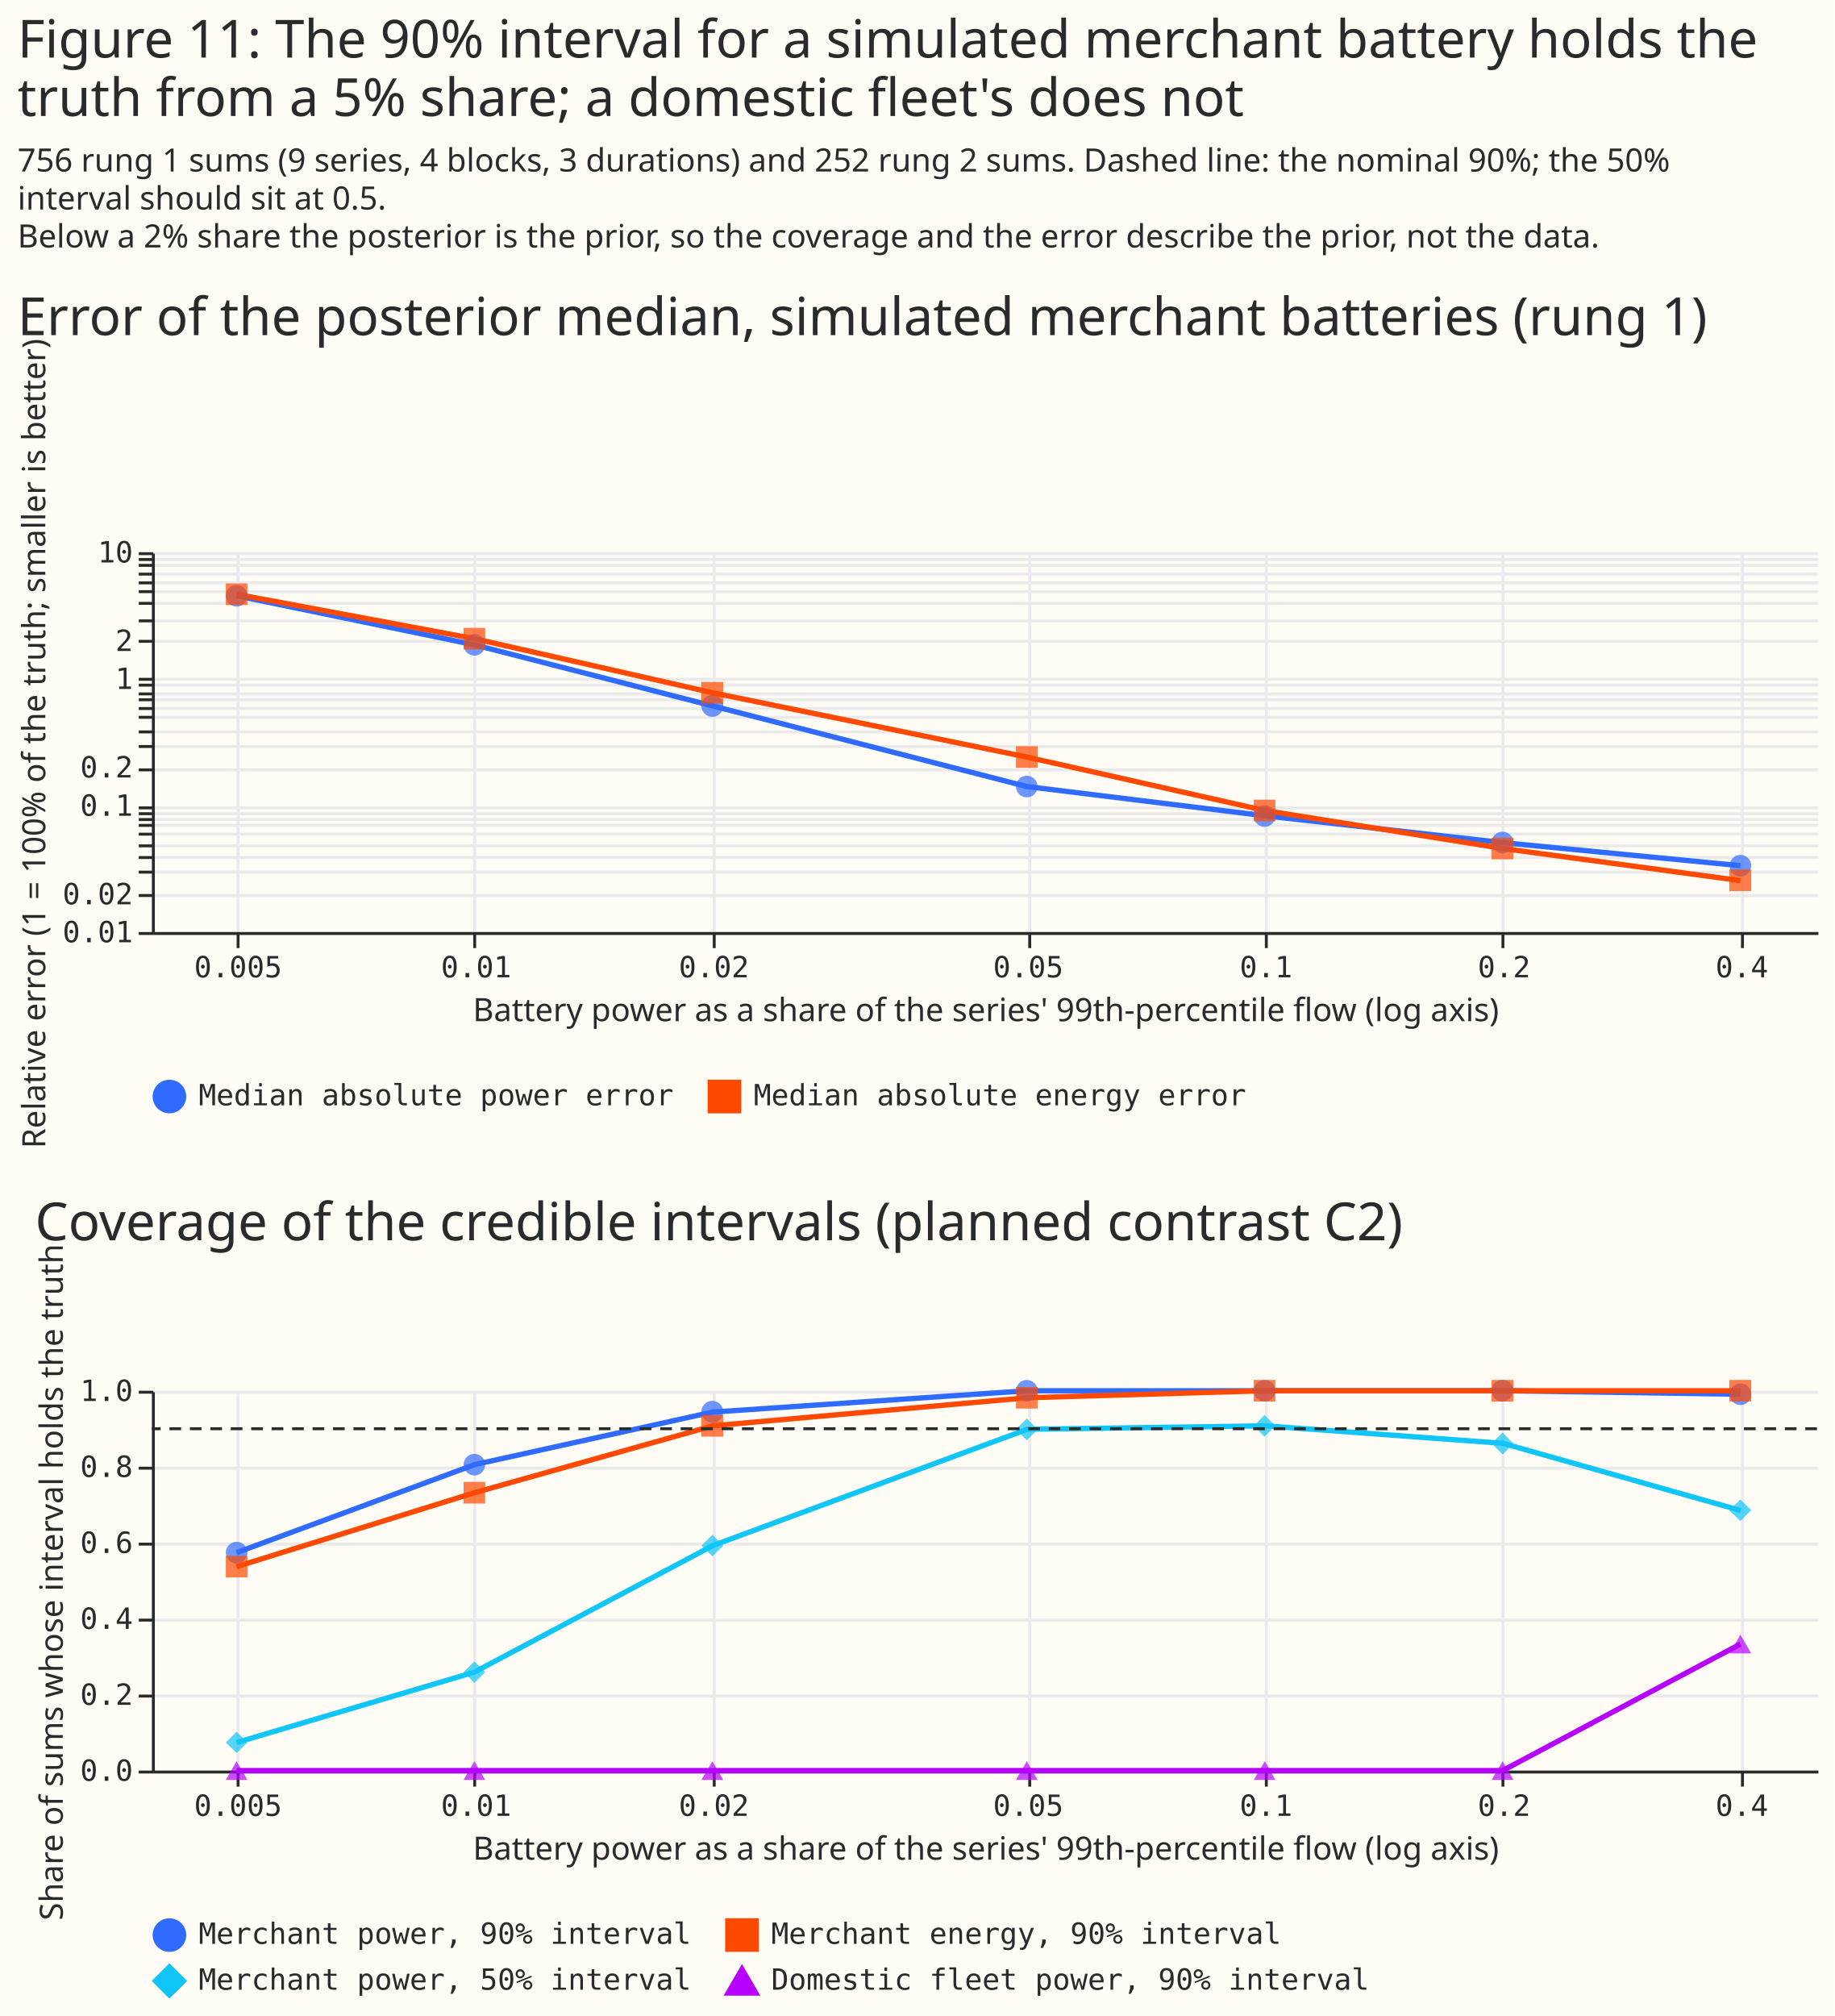
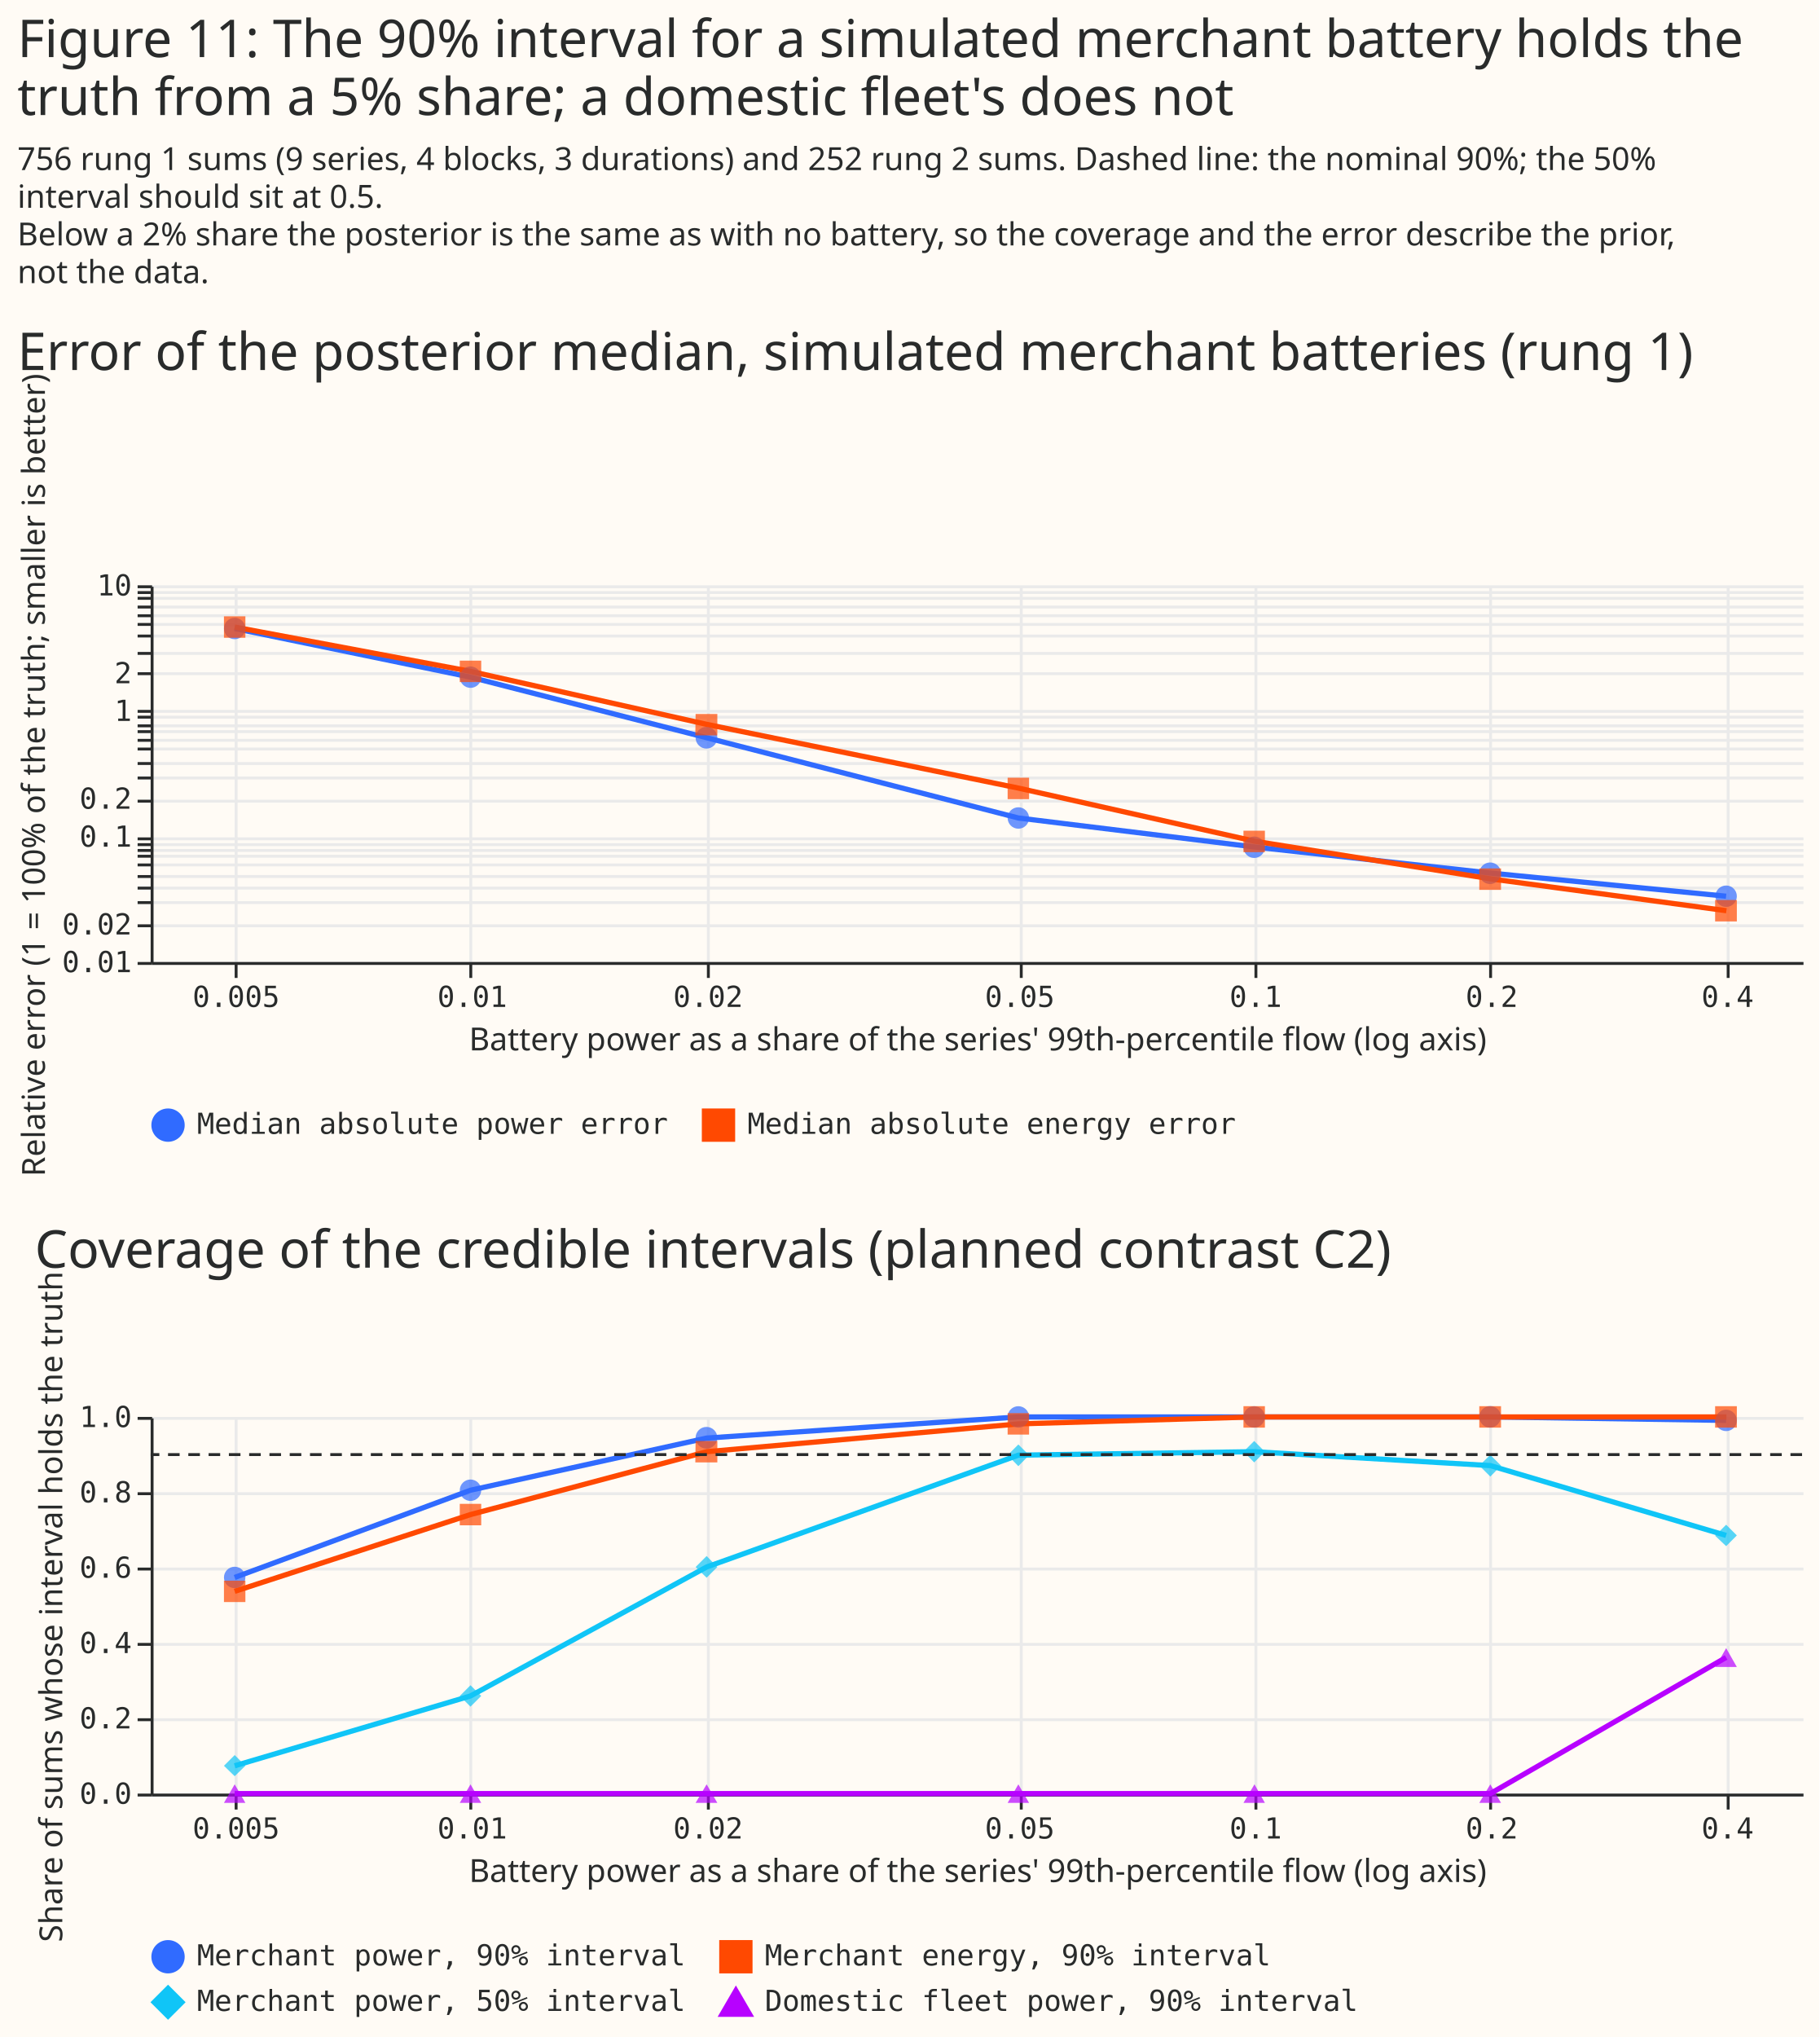
- <svg xmlns="http://www.w3.org/2000/svg" width="628" height="690" class="marks" viewBox="0 0 628 690">
-   <path fill="#fffbf5" d="M0 0h628v690H0z" />
+ <svg xmlns="http://www.w3.org/2000/svg" width="628" height="703" class="marks" viewBox="0 0 628 703">
+   <path fill="#fffbf5" d="M0 0h628v703H0z" />
  <g fill="none" stroke-miterlimit="10" aria-roledescription="group mark container" class="mark-group role-frame root">
-     <path d="M52 189h570z" aria-hidden="true" class="background" />
+     <path d="M52 202h570z" aria-hidden="true" class="background" />
    <g aria-roledescription="group mark container" class="mark-group role-scope concat_0_group">
-       <path fill="#fffbf5" d="M52 189h570v130H52Z" aria-hidden="true" class="background" />
+       <path fill="#fffbf5" d="M52 202h570v130H52Z" aria-hidden="true" class="background" />
      <g aria-hidden="true" class="mark-group role-axis">
-         <path stroke="#eaeaea" d="M81.5 189.5v130m81-130v130m82-130v130m108-130v130m81-130v130m81-130v130m82-130v130" class="mark-rule role-axis-grid" pointer-events="none" />
+         <path stroke="#eaeaea" d="M81.5 202.5v130m81-130v130m82-130v130m108-130v130m81-130v130m81-130v130m82-130v130" class="mark-rule role-axis-grid" pointer-events="none" />
      </g>
      <g aria-hidden="true" class="mark-group role-axis">
-         <path stroke="#eaeaea" d="M52.5 319.5h570m-570-13h570m-570-8h570m-570-5h570m-570-4h570m-570-4h570m-570-3h570m-570-2h570m-570-2h570m-570-2h570m-570-13h570m-570-8h570m-570-5h570m-570-5h570m-570-3h570m-570-3h570m-570-2h570m-570-3h570m-570-2h570m-570-13h570m-570-7h570m-570-6h570m-570-4h570m-570-3h570m-570-3h570m-570-3h570m-570-2h570m-570-2h570" class="mark-rule role-axis-grid" pointer-events="none" />
+         <path stroke="#eaeaea" d="M52.5 332.5h570m-570-13h570m-570-8h570m-570-5h570m-570-4h570m-570-4h570m-570-3h570m-570-2h570m-570-2h570m-570-2h570m-570-13h570m-570-8h570m-570-5h570m-570-5h570m-570-3h570m-570-3h570m-570-2h570m-570-3h570m-570-2h570m-570-13h570m-570-7h570m-570-6h570m-570-4h570m-570-3h570m-570-3h570m-570-3h570m-570-2h570m-570-2h570" class="mark-rule role-axis-grid" pointer-events="none" />
      </g>
      <g aria-label="X-axis titled 'Battery power as a share of the series' 99th-percentile flow (log axis)' for a log scale with values from 0.00390625 to 0.5" aria-roledescription="axis" class="mark-group role-axis" pointer-events="none">
-         <path stroke="#292b2b" d="M81.5 319.5v5m81-5v5m82-5v5m108-5v5m81-5v5m81-5v5m82-5v5" class="mark-rule role-axis-tick" />
+         <path stroke="#292b2b" d="M81.5 332.5v5m81-5v5m82-5v5m108-5v5m81-5v5m81-5v5m82-5v5" class="mark-rule role-axis-tick" />
        <g fill="#292b2b" class="mark-text role-axis-label" font-family="Matter Semi Mono, Roboto Mono, monospace" font-size="10" text-anchor="middle">
-           <text transform="translate(81.5 334.5)">0.005</text>
-           <text transform="translate(163 334.5)">0.01</text>
-           <text transform="translate(244.4 334.5)">0.02</text>
-           <text transform="translate(352 334.5)">0.05</text>
-           <text transform="translate(433.4 334.5)">0.1</text>
-           <text transform="translate(514.9 334.5)">0.2</text>
-           <text transform="translate(596.3 334.5)">0.4</text>
+           <text transform="translate(81.5 347.5)">0.005</text>
+           <text transform="translate(163 347.5)">0.01</text>
+           <text transform="translate(244.4 347.5)">0.02</text>
+           <text transform="translate(352 347.5)">0.05</text>
+           <text transform="translate(433.4 347.5)">0.1</text>
+           <text transform="translate(514.9 347.5)">0.2</text>
+           <text transform="translate(596.3 347.5)">0.4</text>
        </g>
-         <path stroke="#292b2b" d="M52.5 319.5h570" class="mark-rule role-axis-domain" />
-         <text fill="#292b2b" class="mark-text role-axis-title" font-family="Matter XH, DM Sans, sans-serif" font-size="11" text-anchor="middle" transform="translate(337.5 349.5)">Battery power as a share of the series' 99th-percentile flow (log axis)</text>
+         <path stroke="#292b2b" d="M52.5 332.5h570" class="mark-rule role-axis-domain" />
+         <text fill="#292b2b" class="mark-text role-axis-title" font-family="Matter XH, DM Sans, sans-serif" font-size="11" text-anchor="middle" transform="translate(337.5 362.5)">Battery power as a share of the series' 99th-percentile flow (log axis)</text>
      </g>
      <g aria-label="Y-axis titled 'Relative error (1 = 100% of the truth; smaller is better)' for a log scale with values from 0.01 to 10" aria-roledescription="axis" class="mark-group role-axis" pointer-events="none">
-         <path stroke="#292b2b" d="M52.5 319.5h-5m5-13h-5m5-8h-5m5-5h-5m5-4h-5m5-4h-5m5-3h-5m5-2h-5m5-2h-5m5-2h-5m5-13h-5m5-8h-5m5-5h-5m5-5h-5m5-3h-5m5-3h-5m5-2h-5m5-3h-5m5-2h-5m5-13h-5m5-7h-5m5-6h-5m5-4h-5m5-3h-5m5-3h-5m5-3h-5m5-2h-5m5-2h-5" class="mark-rule role-axis-tick" />
+         <path stroke="#292b2b" d="M52.5 332.5h-5m5-13h-5m5-8h-5m5-5h-5m5-4h-5m5-4h-5m5-3h-5m5-2h-5m5-2h-5m5-2h-5m5-13h-5m5-8h-5m5-5h-5m5-5h-5m5-3h-5m5-3h-5m5-2h-5m5-3h-5m5-2h-5m5-13h-5m5-7h-5m5-6h-5m5-4h-5m5-3h-5m5-3h-5m5-3h-5m5-2h-5m5-2h-5" class="mark-rule role-axis-tick" />
        <g fill="#292b2b" class="mark-text role-axis-label" font-family="Matter Semi Mono, Roboto Mono, monospace" font-size="10" text-anchor="end">
-           <text transform="translate(45.5 322.5)">0.01</text>
-           <text transform="translate(45.5 309.5)">0.02</text>
-           <text transform="translate(45.5 279.2)">0.1</text>
-           <text transform="translate(45.5 266.1)">0.2</text>
-           <text transform="translate(45.5 235.8)">1</text>
-           <text transform="translate(45.5 222.8)">2</text>
-           <text transform="translate(45.5 192.5)">10</text>
+           <text transform="translate(45.5 335.5)">0.01</text>
+           <text transform="translate(45.5 322.5)">0.02</text>
+           <text transform="translate(45.5 292.2)">0.1</text>
+           <text transform="translate(45.5 279.1)">0.2</text>
+           <text transform="translate(45.5 248.8)">1</text>
+           <text transform="translate(45.5 235.8)">2</text>
+           <text transform="translate(45.5 205.5)">10</text>
        </g>
-         <path stroke="#292b2b" d="M52.5 319.5v-130" class="mark-rule role-axis-domain" />
-         <text fill="#292b2b" class="mark-text role-axis-title" font-family="Matter XH, DM Sans, sans-serif" font-size="11" text-anchor="middle" transform="rotate(-90 135 119.5)">Relative error (1 = 100% of the truth; smaller is better)</text>
+         <path stroke="#292b2b" d="M52.5 332.5v-130" class="mark-rule role-axis-domain" />
+         <text fill="#292b2b" class="mark-text role-axis-title" font-family="Matter XH, DM Sans, sans-serif" font-size="11" text-anchor="middle" transform="rotate(-90 141.5 126)">Relative error (1 = 100% of the truth; smaller is better)</text>
      </g>
      <g aria-roledescription="group mark container" class="mark-group role-scope concat_0_layer_0_pathgroup">
-         <path d="M52 189h570v130H52Z" aria-hidden="true" class="background" />
-         <path stroke="#306bff" stroke-width="1.8" d="m81 203.9 81.4 16.8 81.5 20.9 107.6 27.6 81.4 10 81.5 9.2 81.4 7.9" aria-hidden="true" class="mark-line role-mark concat_0_layer_0_marks" />
-         <path d="M52 189h570v130H52Z" aria-hidden="true" class="background" />
-         <path stroke="#ff4901" stroke-width="1.8" d="m81 203.4 81.4 15.2 81.5 18.5 107.6 22 81.4 18.3 81.5 13 81.4 11" aria-hidden="true" class="mark-line role-mark concat_0_layer_0_marks" />
+         <path d="M52 202h570v130H52Z" aria-hidden="true" class="background" />
+         <path stroke="#306bff" stroke-width="1.8" d="m81 216.9 81.4 16.8 81.5 20.9 107.6 27.7 81.4 10 81.5 9 81.4 8" aria-hidden="true" class="mark-line role-mark concat_0_layer_0_marks" />
+         <path d="M52 202h570v130H52Z" aria-hidden="true" class="background" />
+         <path stroke="#ff4901" stroke-width="1.8" d="m81 216.4 81.4 15.3L244 250l107.6 22 81.4 18.3 81.5 13 81.4 11" aria-hidden="true" class="mark-line role-mark concat_0_layer_0_marks" />
      </g>
      <g aria-hidden="true" class="mark-symbol role-mark concat_0_layer_1_marks">
-         <path fill="#306bff" d="M84.7 203.9a3.7 3.7 0 1 1-7.4 0 3.7 3.7 0 1 1 7.4 0m81.4 16.8a3.7 3.7 0 1 1-7.4 0 3.7 3.7 0 1 1 7.4 0m81.5 20.9a3.7 3.7 0 1 1-7.5 0 3.7 3.7 0 1 1 7.5 0m107.6 27.6a3.7 3.7 0 1 1-7.4 0 3.7 3.7 0 1 1 7.4 0m81.4 10.1a3.7 3.7 0 1 1-7.4 0 3.7 3.7 0 1 1 7.4 0m81.4 9.1a3.7 3.7 0 1 1-7.4 0 3.7 3.7 0 1 1 7.5 0m81.4 7.9a3.7 3.7 0 1 1-7.4 0 3.7 3.7 0 1 1 7.4 0" opacity=".7" />
-         <path fill="#ff4901" d="M77.3 199.7h7.4v7.4h-7.4Zm81.4 15.2h7.4v7.4h-7.4Zm81.4 18.5h7.5v7.5H240Zm107.7 22h7.4v7.4h-7.4Zm81.4 18.3h7.4v7.4h-7.4Zm81.4 13h7.5v7.4h-7.5Zm81.4 10.9h7.5v7.4H592Z" opacity=".7" />
+         <path fill="#306bff" d="M84.7 216.9a3.7 3.7 0 1 1-7.4 0 3.7 3.7 0 1 1 7.4 0m81.4 16.8a3.7 3.7 0 1 1-7.4 0 3.7 3.7 0 1 1 7.4 0m81.5 20.9a3.7 3.7 0 1 1-7.5 0 3.7 3.7 0 1 1 7.5 0m107.6 27.7a3.7 3.7 0 1 1-7.4 0 3.7 3.7 0 1 1 7.4 0m81.4 10.1a3.7 3.7 0 1 1-7.4 0 3.7 3.7 0 1 1 7.4 0m81.4 9a3.7 3.7 0 1 1-7.4 0 3.7 3.7 0 1 1 7.5 0m81.4 7.9a3.7 3.7 0 1 1-7.4 0 3.7 3.7 0 1 1 7.4 0" opacity=".7" />
+         <path fill="#ff4901" d="M77.3 212.7h7.4v7.4h-7.4Zm81.4 15.3h7.4v7.4h-7.4Zm81.4 18.4h7.5v7.4H240Zm107.7 22h7.4v7.4h-7.4Zm81.4 18.3h7.4v7.4h-7.4Zm81.4 13h7.5v7.4h-7.5Zm81.4 10.9h7.5v7.4H592Z" opacity=".7" />
      </g>
      <g aria-label="Symbol legend for shape, fill color and stroke color with 2 values: Median absolute power error, Median absolute energy error" aria-roledescription="legend" class="mark-group role-legend">
-         <path d="M52 369h375v13H52Z" aria-hidden="true" class="background" pointer-events="none" />
+         <path d="M52 382h375v13H52Z" aria-hidden="true" class="background" pointer-events="none" />
        <g class="mark-group role-legend-entry">
          <g aria-roledescription="group mark container" class="mark-group role-scope" pointer-events="none">
-             <path d="M52 369.3h178v12.4H52Z" aria-hidden="true" class="background" />
-             <path fill="#306bff" stroke="#306bff" stroke-width="1.5" d="M63 375.3a5 5 0 1 1-10 0 5 5 0 1 1 10 0" class="mark-symbol role-legend-symbol" />
-             <text fill="#292b2b" class="mark-text role-legend-label" font-family="Matter Semi Mono, Roboto Mono, monospace" font-size="10" transform="translate(68 378.3)">Median absolute power error</text>
-             <path d="M242 369.3h184v12.4H242Z" aria-hidden="true" class="background" />
-             <path fill="#ff4901" stroke="#ff4901" stroke-width="1.5" d="M243 370.3h10v10h-10Z" class="mark-symbol role-legend-symbol" />
-             <text fill="#292b2b" class="mark-text role-legend-label" font-family="Matter Semi Mono, Roboto Mono, monospace" font-size="10" transform="translate(258 378.3)">Median absolute energy error</text>
+             <path d="M52 382.3h178v12.4H52Z" aria-hidden="true" class="background" />
+             <path fill="#306bff" stroke="#306bff" stroke-width="1.5" d="M63 388.3a5 5 0 1 1-10 0 5 5 0 1 1 10 0" class="mark-symbol role-legend-symbol" />
+             <text fill="#292b2b" class="mark-text role-legend-label" font-family="Matter Semi Mono, Roboto Mono, monospace" font-size="10" transform="translate(68 391.3)">Median absolute power error</text>
+             <path d="M242 382.3h184v12.4H242Z" aria-hidden="true" class="background" />
+             <path fill="#ff4901" stroke="#ff4901" stroke-width="1.5" d="M243 383.3h10v10h-10Z" class="mark-symbol role-legend-symbol" />
+             <text fill="#292b2b" class="mark-text role-legend-label" font-family="Matter Semi Mono, Roboto Mono, monospace" font-size="10" transform="translate(258 391.3)">Median absolute energy error</text>
          </g>
        </g>
      </g>
      <g class="mark-group role-title">
-         <text fill="#292b2b" aria-label="Title text 'Error of the posterior median, simulated merchant batteries (rung 1)'" aria-roledescription="title" class="mark-text role-title-text" font-family="Matter XH, DM Sans, sans-serif" font-size="18" pointer-events="none" transform="translate(6 114.7)">Error of the posterior median, simulated merchant batteries (rung 1)</text>
+         <text fill="#292b2b" aria-label="Title text 'Error of the posterior median, simulated merchant batteries (rung 1)'" aria-roledescription="title" class="mark-text role-title-text" font-family="Matter XH, DM Sans, sans-serif" font-size="18" pointer-events="none" transform="translate(6 127.7)">Error of the posterior median, simulated merchant batteries (rung 1)</text>
      </g>
    </g>
    <g aria-roledescription="group mark container" class="mark-group role-scope concat_1_group">
-       <path fill="#fffbf5" d="M52 476h570v130H52Z" aria-hidden="true" class="background" />
+       <path fill="#fffbf5" d="M52 489h570v130H52Z" aria-hidden="true" class="background" />
      <g aria-hidden="true" class="mark-group role-axis">
-         <path stroke="#eaeaea" d="M81.5 476.5v130m81-130v130m82-130v130m108-130v130m81-130v130m81-130v130m82-130v130" class="mark-rule role-axis-grid" pointer-events="none" />
+         <path stroke="#eaeaea" d="M81.5 489.5v130m81-130v130m82-130v130m108-130v130m81-130v130m81-130v130m82-130v130" class="mark-rule role-axis-grid" pointer-events="none" />
      </g>
      <g aria-hidden="true" class="mark-group role-axis">
-         <path stroke="#eaeaea" d="M52.5 606.5h570m-570-26h570m-570-26h570m-570-26h570m-570-26h570m-570-26h570" class="mark-rule role-axis-grid" pointer-events="none" />
+         <path stroke="#eaeaea" d="M52.5 619.5h570m-570-26h570m-570-26h570m-570-26h570m-570-26h570m-570-26h570" class="mark-rule role-axis-grid" pointer-events="none" />
      </g>
      <g aria-label="X-axis titled 'Battery power as a share of the series' 99th-percentile flow (log axis)' for a log scale with values from 0.00390625 to 0.5" aria-roledescription="axis" class="mark-group role-axis" pointer-events="none">
-         <path stroke="#292b2b" d="M81.5 606.5v5m81-5v5m82-5v5m108-5v5m81-5v5m81-5v5m82-5v5" class="mark-rule role-axis-tick" />
+         <path stroke="#292b2b" d="M81.5 619.5v5m81-5v5m82-5v5m108-5v5m81-5v5m81-5v5m82-5v5" class="mark-rule role-axis-tick" />
        <g fill="#292b2b" class="mark-text role-axis-label" font-family="Matter Semi Mono, Roboto Mono, monospace" font-size="10" text-anchor="middle">
-           <text transform="translate(81.5 621.5)">0.005</text>
-           <text transform="translate(163 621.5)">0.01</text>
-           <text transform="translate(244.4 621.5)">0.02</text>
-           <text transform="translate(352 621.5)">0.05</text>
-           <text transform="translate(433.4 621.5)">0.1</text>
-           <text transform="translate(514.9 621.5)">0.2</text>
-           <text transform="translate(596.3 621.5)">0.4</text>
+           <text transform="translate(81.5 634.5)">0.005</text>
+           <text transform="translate(163 634.5)">0.01</text>
+           <text transform="translate(244.4 634.5)">0.02</text>
+           <text transform="translate(352 634.5)">0.05</text>
+           <text transform="translate(433.4 634.5)">0.1</text>
+           <text transform="translate(514.9 634.5)">0.2</text>
+           <text transform="translate(596.3 634.5)">0.4</text>
        </g>
-         <path stroke="#292b2b" d="M52.5 606.5h570" class="mark-rule role-axis-domain" />
-         <text fill="#292b2b" class="mark-text role-axis-title" font-family="Matter XH, DM Sans, sans-serif" font-size="11" text-anchor="middle" transform="translate(337.5 636.5)">Battery power as a share of the series' 99th-percentile flow (log axis)</text>
+         <path stroke="#292b2b" d="M52.5 619.5h570" class="mark-rule role-axis-domain" />
+         <text fill="#292b2b" class="mark-text role-axis-title" font-family="Matter XH, DM Sans, sans-serif" font-size="11" text-anchor="middle" transform="translate(337.5 649.5)">Battery power as a share of the series' 99th-percentile flow (log axis)</text>
      </g>
      <g aria-label="Y-axis titled 'Share of sums whose interval holds the truth' for a linear scale with values from 0.0 to 1.0" aria-roledescription="axis" class="mark-group role-axis" pointer-events="none">
-         <path stroke="#292b2b" d="M52.5 606.5h-5m5-26h-5m5-26h-5m5-26h-5m5-26h-5m5-26h-5" class="mark-rule role-axis-tick" />
+         <path stroke="#292b2b" d="M52.5 619.5h-5m5-26h-5m5-26h-5m5-26h-5m5-26h-5m5-26h-5" class="mark-rule role-axis-tick" />
        <g fill="#292b2b" class="mark-text role-axis-label" font-family="Matter Semi Mono, Roboto Mono, monospace" font-size="10" text-anchor="end">
-           <text transform="translate(45.5 609.5)">0.0</text>
-           <text transform="translate(45.5 583.5)">0.2</text>
-           <text transform="translate(45.5 557.5)">0.4</text>
-           <text transform="translate(45.5 531.5)">0.6</text>
-           <text transform="translate(45.5 505.5)">0.8</text>
-           <text transform="translate(45.5 479.5)">1.0</text>
+           <text transform="translate(45.5 622.5)">0.0</text>
+           <text transform="translate(45.5 596.5)">0.2</text>
+           <text transform="translate(45.5 570.5)">0.4</text>
+           <text transform="translate(45.5 544.5)">0.6</text>
+           <text transform="translate(45.5 518.5)">0.8</text>
+           <text transform="translate(45.5 492.5)">1.0</text>
        </g>
-         <path stroke="#292b2b" d="M52.5 606.5v-130" class="mark-rule role-axis-domain" />
-         <text fill="#292b2b" class="mark-text role-axis-title" font-family="Matter XH, DM Sans, sans-serif" font-size="11" text-anchor="middle" transform="rotate(-90 281.5 260)">Share of sums whose interval holds the truth</text>
+         <path stroke="#292b2b" d="M52.5 619.5v-130" class="mark-rule role-axis-domain" />
+         <text fill="#292b2b" class="mark-text role-axis-title" font-family="Matter XH, DM Sans, sans-serif" font-size="11" text-anchor="middle" transform="rotate(-90 288 266.5)">Share of sums whose interval holds the truth</text>
      </g>
      <g aria-roledescription="group mark container" class="mark-group role-scope concat_1_layer_0_pathgroup">
-         <path d="M52 476h570v130H52Z" aria-hidden="true" class="background" />
-         <path stroke="#306bff" stroke-width="1.8" d="m81 531.4 81.4-30.1 81.5-18 107.6-7.3h162.9l81.4 1.2" aria-hidden="true" class="mark-line role-mark concat_1_layer_0_marks" />
-         <path d="M52 476h570v130H52Z" aria-hidden="true" class="background" />
-         <path stroke="#ff4901" stroke-width="1.8" d="m81 536.2 81.4-25.3L244 488l107.6-9.6L433 476h162.9" aria-hidden="true" class="mark-line role-mark concat_1_layer_0_marks" />
-         <path d="M52 476h570v130H52Z" aria-hidden="true" class="background" />
-         <path stroke="#10c5f7" stroke-width="1.8" d="m81 596.4 81.4-24.1L244 529l107.6-39.8L433 488l81.5 6 81.4 23" aria-hidden="true" class="mark-line role-mark concat_1_layer_0_marks" />
-         <path d="M52 476h570v130H52Z" aria-hidden="true" class="background" />
-         <path stroke="#b701ff" stroke-width="1.8" d="M81 606h433.4l81.4-43.3" aria-hidden="true" class="mark-line role-mark concat_1_layer_0_marks" />
+         <path d="M52 489h570v130H52Z" aria-hidden="true" class="background" />
+         <path stroke="#306bff" stroke-width="1.8" d="m81 544.4 81.4-30.1 81.5-18 107.6-7.3h162.9l81.4 1.2" aria-hidden="true" class="mark-line role-mark concat_1_layer_0_marks" />
+         <path d="M52 489h570v130H52Z" aria-hidden="true" class="background" />
+         <path stroke="#ff4901" stroke-width="1.8" d="m81 549.2 81.4-26.5L244 501l107.6-9.6L433 489h162.9" aria-hidden="true" class="mark-line role-mark concat_1_layer_0_marks" />
+         <path d="M52 489h570v130H52Z" aria-hidden="true" class="background" />
+         <path stroke="#10c5f7" stroke-width="1.8" d="m81 609.4 81.4-24.1 81.5-44.5 107.6-38.6 81.4-1.2 81.5 4.8 81.4 24.1" aria-hidden="true" class="mark-line role-mark concat_1_layer_0_marks" />
+         <path d="M52 489h570v130H52Z" aria-hidden="true" class="background" />
+         <path stroke="#b701ff" stroke-width="1.8" d="M81 619h433.4l81.4-47" aria-hidden="true" class="mark-line role-mark concat_1_layer_0_marks" />
      </g>
      <g aria-hidden="true" class="mark-symbol role-mark concat_1_layer_1_marks">
-         <path fill="#306bff" d="M84.7 531.4a3.7 3.7 0 1 1-7.4 0 3.7 3.7 0 1 1 7.4 0m81.4-30.1a3.7 3.7 0 1 1-7.4 0 3.7 3.7 0 1 1 7.4 0m81.5-18.1a3.7 3.7 0 1 1-7.5 0 3.7 3.7 0 1 1 7.5 0m107.6-7.2a3.7 3.7 0 1 1-7.4 0 3.7 3.7 0 1 1 7.4 0m81.4 0a3.7 3.7 0 1 1-7.4 0 3.7 3.7 0 1 1 7.4 0m81.4 0a3.7 3.7 0 1 1-7.4 0 3.7 3.7 0 1 1 7.5 0m81.4 1.2a3.7 3.7 0 1 1-7.4 0 3.7 3.7 0 1 1 7.4 0" opacity=".7" />
-         <path fill="#ff4901" d="M77.3 532.5h7.4v7.4h-7.4Zm81.4-25.3h7.4v7.4h-7.4Zm81.4-22.9h7.5v7.4H240Zm107.7-9.6h7.4v7.4h-7.4Zm81.4-2.4h7.4v7.4h-7.4Zm81.4 0h7.5v7.4h-7.5Zm81.4 0h7.5v7.4H592Z" opacity=".7" />
-         <path fill="#10c5f7" d="m77.3 596.4 3.7-3.7 3.7 3.7L81 600Zm81.4-24.1 3.7-3.7 3.7 3.7-3.7 3.7Zm81.4-43.3 3.8-3.7 3.7 3.7-3.7 3.7Zm107.7-39.8 3.7-3.7 3.7 3.7-3.7 3.8Zm81.4-1.2 3.7-3.7 3.7 3.7-3.7 3.7Zm81.4 6 3.8-3.7 3.7 3.8-3.7 3.7Zm81.4 23 3.8-3.8 3.7 3.7-3.7 3.7Z" opacity=".7" />
-         <path fill="#b701ff" d="m81 602.8-3.7 6.4h7.4Zm81.4 0-3.7 6.4h7.4Zm81.5 0-3.8 6.4h7.5Zm107.6 0-3.7 6.4h7.4Zm81.5 0-3.8 6.4h7.4Zm81.4 0-3.8 6.4h7.5Zm81.4-43.3-3.7 6.4h7.4Z" opacity=".7" />
+         <path fill="#306bff" d="M84.7 544.4a3.7 3.7 0 1 1-7.4 0 3.7 3.7 0 1 1 7.4 0m81.4-30.1a3.7 3.7 0 1 1-7.4 0 3.7 3.7 0 1 1 7.4 0m81.5-18.1a3.7 3.7 0 1 1-7.5 0 3.7 3.7 0 1 1 7.5 0m107.6-7.2a3.7 3.7 0 1 1-7.4 0 3.7 3.7 0 1 1 7.4 0m81.4 0a3.7 3.7 0 1 1-7.4 0 3.7 3.7 0 1 1 7.4 0m81.4 0a3.7 3.7 0 1 1-7.4 0 3.7 3.7 0 1 1 7.5 0m81.4 1.2a3.7 3.7 0 1 1-7.4 0 3.7 3.7 0 1 1 7.4 0" opacity=".7" />
+         <path fill="#ff4901" d="M77.3 545.5h7.4v7.4h-7.4Zm81.4-26.5h7.4v7.4h-7.4Zm81.4-21.7h7.5v7.4H240Zm107.7-9.6h7.4v7.4h-7.4Zm81.4-2.4h7.4v7.4h-7.4Zm81.4 0h7.5v7.4h-7.5Zm81.4 0h7.5v7.4H592Z" opacity=".7" />
+         <path fill="#10c5f7" d="m77.3 609.4 3.7-3.7 3.7 3.7L81 613Zm81.4-24.1 3.7-3.7 3.7 3.7-3.7 3.7Zm81.4-44.5 3.8-3.8 3.7 3.8-3.7 3.7Zm107.7-38.6 3.7-3.7 3.7 3.7-3.7 3.8Zm81.4-1.2 3.7-3.7 3.7 3.7-3.7 3.7Zm81.4 4.8 3.8-3.7 3.7 3.7-3.7 3.8ZM592 530l3.8-3.8 3.7 3.7-3.7 3.7Z" opacity=".7" />
+         <path fill="#b701ff" d="m81 615.8-3.7 6.4h7.4Zm81.4 0-3.7 6.4h7.4Zm81.5 0-3.8 6.4h7.5Zm107.6 0-3.7 6.4h7.4Zm81.5 0-3.8 6.4h7.4Zm81.4 0-3.8 6.4h7.5Zm81.4-47-3.7 6.5h7.4Z" opacity=".7" />
      </g>
-       <path stroke="#292b2b" stroke-dasharray="4,3" d="M622 489H52" aria-hidden="true" class="mark-rule role-mark concat_1_layer_2_marks" />
+       <path stroke="#292b2b" stroke-dasharray="4,3" d="M622 502H52" aria-hidden="true" class="mark-rule role-mark concat_1_layer_2_marks" />
      <g aria-label="Symbol legend for shape, fill color and stroke color with 4 values: Merchant power, 90% interval, Merchant energy, 90% interval, Merchant power, 50% interval, Domestic fleet power, 90% interval" aria-roledescription="legend" class="mark-group role-legend">
-         <path d="M52 656h417v29H52Z" aria-hidden="true" class="background" pointer-events="none" />
+         <path d="M52 669h417v29H52Z" aria-hidden="true" class="background" pointer-events="none" />
        <g class="mark-group role-legend-entry">
          <g aria-roledescription="group mark container" class="mark-group role-scope" pointer-events="none">
-             <path d="M52 656.3h184v12.5H52Z" aria-hidden="true" class="background" />
-             <path fill="#306bff" stroke="#306bff" stroke-width="1.5" d="M63 662.3a5 5 0 1 1-10 0 5 5 0 1 1 10 0" class="mark-symbol role-legend-symbol" />
-             <text fill="#292b2b" class="mark-text role-legend-label" font-family="Matter Semi Mono, Roboto Mono, monospace" font-size="10" transform="translate(68 665.3)">Merchant power, 90% interval</text>
-             <path d="M248 656.3h220v12.5H248Z" aria-hidden="true" class="background" />
-             <path fill="#ff4901" stroke="#ff4901" stroke-width="1.5" d="M249 657.3h10v10h-10Z" class="mark-symbol role-legend-symbol" />
-             <text fill="#292b2b" class="mark-text role-legend-label" font-family="Matter Semi Mono, Roboto Mono, monospace" font-size="10" transform="translate(264 665.3)">Merchant energy, 90% interval</text>
-             <path d="M52 672h184v12.5H52Z" aria-hidden="true" class="background" />
-             <path fill="#10c5f7" stroke="#10c5f7" stroke-width="1.5" d="m53 678 5-5 5 5-5 5Z" class="mark-symbol role-legend-symbol" />
-             <text fill="#292b2b" class="mark-text role-legend-label" font-family="Matter Semi Mono, Roboto Mono, monospace" font-size="10" transform="translate(68 681)">Merchant power, 50% interval</text>
-             <path d="M248 672h220v11.8H248Z" aria-hidden="true" class="background" />
-             <path fill="#b701ff" stroke="#b701ff" stroke-width="1.5" d="m254 673.7-5 8.6h10Z" class="mark-symbol role-legend-symbol" />
-             <text fill="#292b2b" class="mark-text role-legend-label" font-family="Matter Semi Mono, Roboto Mono, monospace" font-size="10" transform="translate(264 681)">Domestic fleet power, 90% interval</text>
+             <path d="M52 669.3h184v12.5H52Z" aria-hidden="true" class="background" />
+             <path fill="#306bff" stroke="#306bff" stroke-width="1.5" d="M63 675.3a5 5 0 1 1-10 0 5 5 0 1 1 10 0" class="mark-symbol role-legend-symbol" />
+             <text fill="#292b2b" class="mark-text role-legend-label" font-family="Matter Semi Mono, Roboto Mono, monospace" font-size="10" transform="translate(68 678.3)">Merchant power, 90% interval</text>
+             <path d="M248 669.3h220v12.5H248Z" aria-hidden="true" class="background" />
+             <path fill="#ff4901" stroke="#ff4901" stroke-width="1.5" d="M249 670.3h10v10h-10Z" class="mark-symbol role-legend-symbol" />
+             <text fill="#292b2b" class="mark-text role-legend-label" font-family="Matter Semi Mono, Roboto Mono, monospace" font-size="10" transform="translate(264 678.3)">Merchant energy, 90% interval</text>
+             <path d="M52 685h184v12.5H52Z" aria-hidden="true" class="background" />
+             <path fill="#10c5f7" stroke="#10c5f7" stroke-width="1.5" d="m53 691 5-5 5 5-5 5Z" class="mark-symbol role-legend-symbol" />
+             <text fill="#292b2b" class="mark-text role-legend-label" font-family="Matter Semi Mono, Roboto Mono, monospace" font-size="10" transform="translate(68 694)">Merchant power, 50% interval</text>
+             <path d="M248 685h220v11.8H248Z" aria-hidden="true" class="background" />
+             <path fill="#b701ff" stroke="#b701ff" stroke-width="1.5" d="m254 686.7-5 8.6h10Z" class="mark-symbol role-legend-symbol" />
+             <text fill="#292b2b" class="mark-text role-legend-label" font-family="Matter Semi Mono, Roboto Mono, monospace" font-size="10" transform="translate(264 694)">Domestic fleet power, 90% interval</text>
          </g>
        </g>
      </g>
      <g class="mark-group role-title">
-         <text fill="#292b2b" aria-label="Title text 'Coverage of the credible intervals (planned contrast C2)'" aria-roledescription="title" class="mark-text role-title-text" font-family="Matter XH, DM Sans, sans-serif" font-size="18" pointer-events="none" transform="translate(12 424.5)">Coverage of the credible intervals (planned contrast C2)</text>
+         <text fill="#292b2b" aria-label="Title text 'Coverage of the credible intervals (planned contrast C2)'" aria-roledescription="title" class="mark-text role-title-text" font-family="Matter XH, DM Sans, sans-serif" font-size="18" pointer-events="none" transform="translate(12 437.5)">Coverage of the credible intervals (planned contrast C2)</text>
      </g>
    </g>
    <g fill="#292b2b" class="mark-group role-title" font-family="Matter XH, DM Sans, sans-serif" pointer-events="none">
      <text aria-label="Title text 'Figure 11: The 90% interval for a simulated merchant battery holds the truth from a 5% share; a domestic fleet's does not'" aria-roledescription="title" class="mark-text role-title-text" font-size="18" transform="translate(6 19.7)">
        <tspan>Figure 11: The 90% interval for a simulated merchant battery holds the</tspan>
        <tspan x="0" dy="20">truth from a 5% share; a domestic fleet's does not</tspan>
      </text>
-       <text aria-label="Subtitle text '756 rung 1 sums (9 series, 4 blocks, 3 durations) and 252 rung 2 sums. Dashed line: the nominal 90%; the 50% interval should sit at 0.5. Below a 2% share the posterior is the prior, so the coverage and the error describe the prior, not the data.'" aria-roledescription="subtitle" class="mark-text role-title-subtitle" font-size="11" transform="translate(6 58.7)">
+       <text aria-label="Subtitle text '756 rung 1 sums (9 series, 4 blocks, 3 durations) and 252 rung 2 sums. Dashed line: the nominal 90%; the 50% interval should sit at 0.5. Below a 2% share the posterior is the same as with no battery, so the coverage and the error describe the prior, not the data.'" aria-roledescription="subtitle" class="mark-text role-title-subtitle" font-size="11" transform="translate(6 58.7)">
        <tspan>756 rung 1 sums (9 series, 4 blocks, 3 durations) and 252 rung 2 sums. Dashed line: the nominal 90%; the 50%</tspan>
        <tspan x="0" dy="13">interval should sit at 0.5.</tspan>
-         <tspan x="0" dy="13">Below a 2% share the posterior is the prior, so the coverage and the error describe the prior, not the data.</tspan>
+         <tspan x="0" dy="13">Below a 2% share the posterior is the same as with no battery, so the coverage and the error describe the prior,</tspan>
+         <tspan x="0" dy="13">not the data.</tspan>
      </text>
    </g>
  </g>
</svg>
